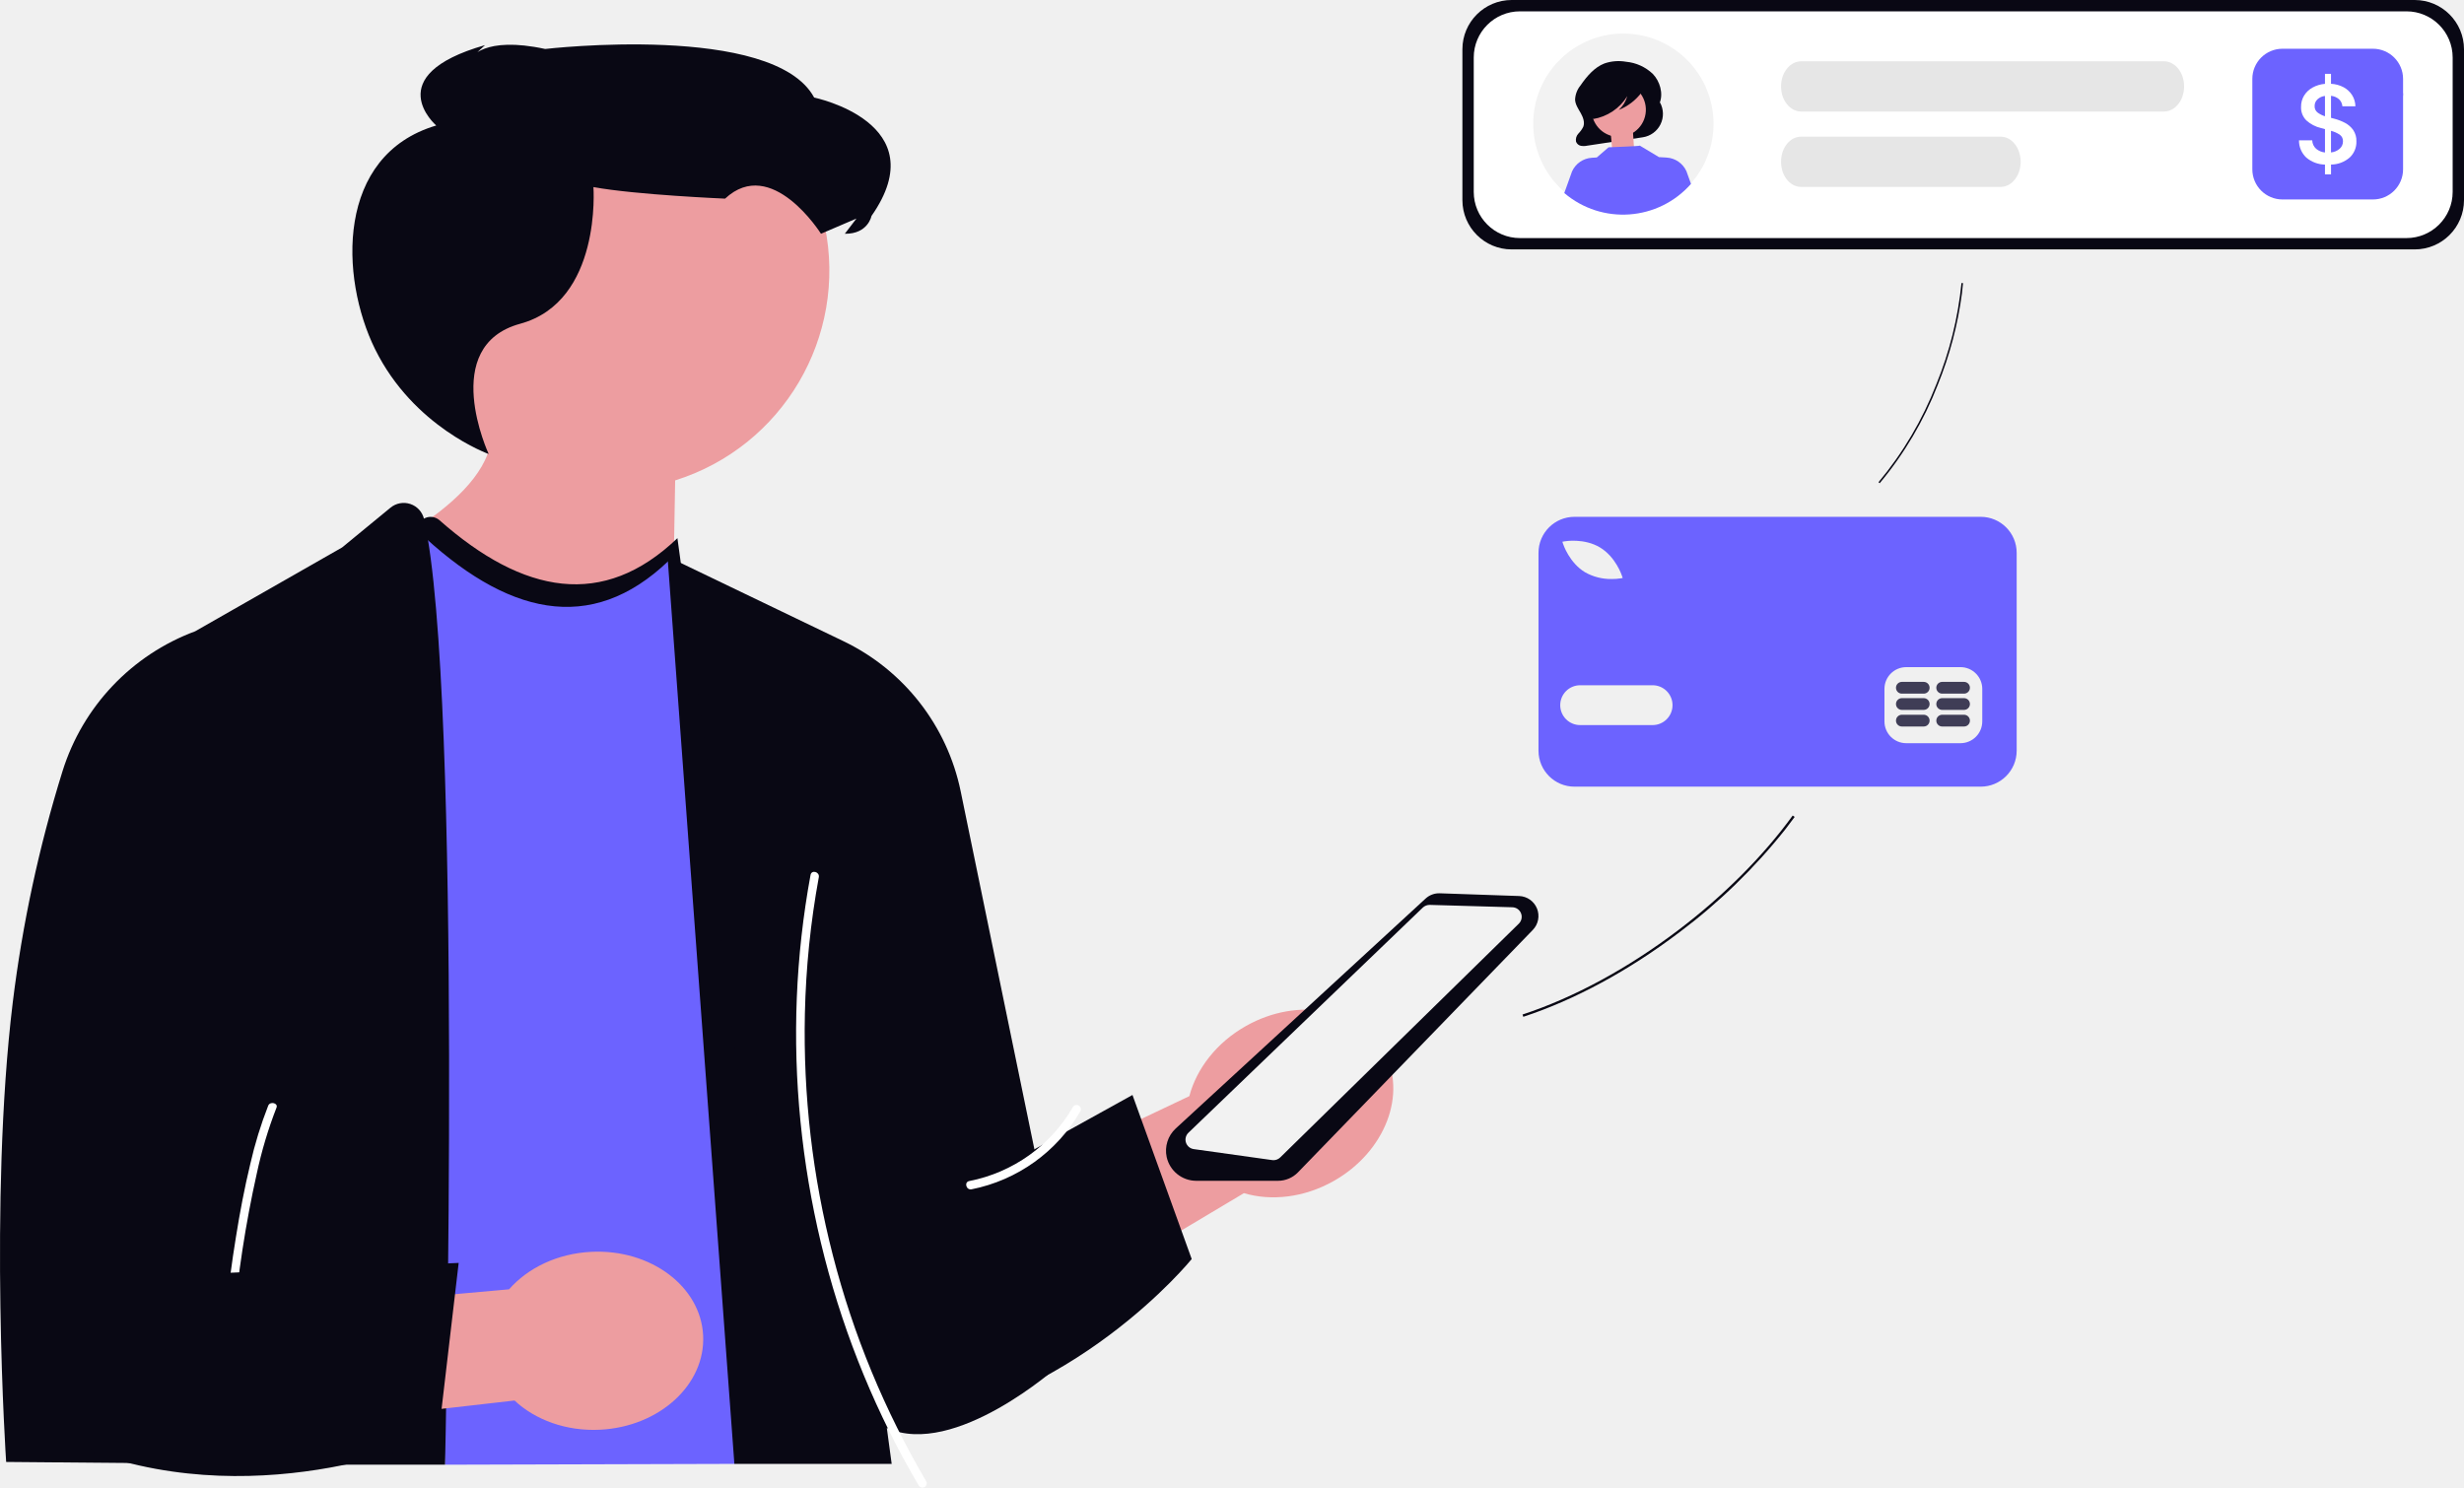
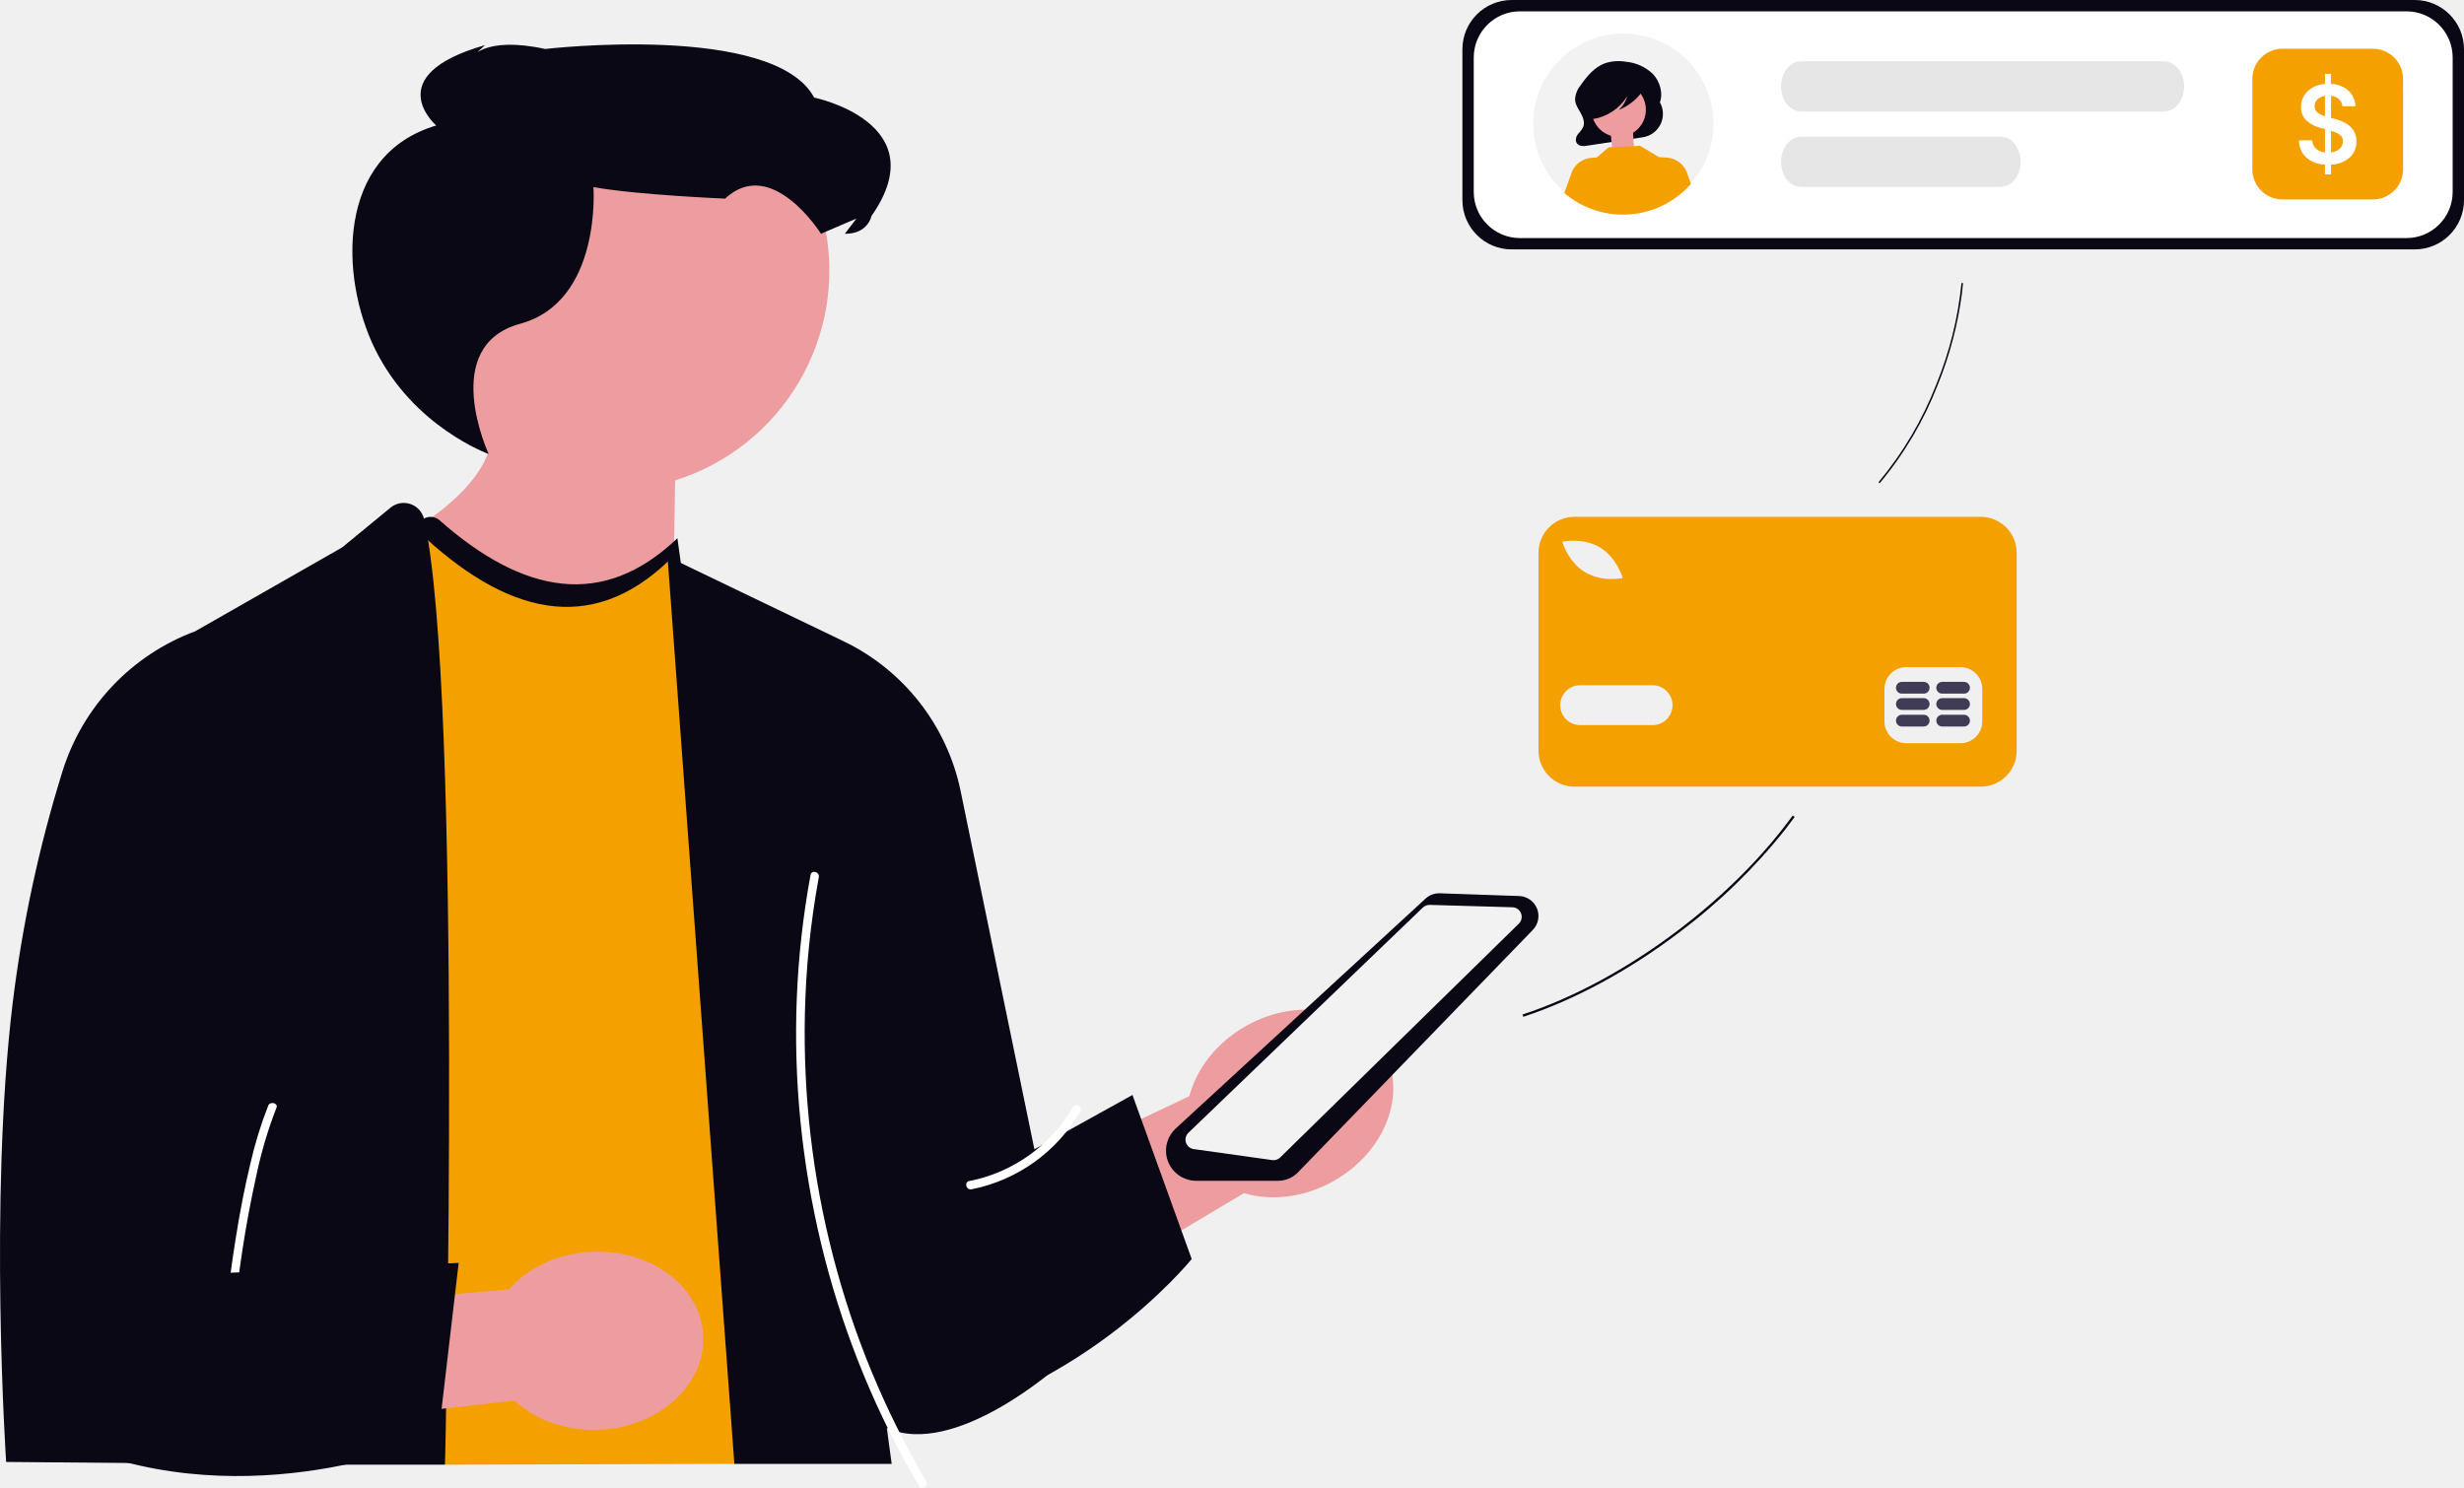
<svg xmlns="http://www.w3.org/2000/svg" width="800" height="483.13" viewBox="0 0 800 483.13" role="img" artist="Katerina Limpitsouni" source="https://undraw.co/">
  <g transform="translate(-606.368 -309)">
    <path d="M187.714,76.088a71.467,71.467,0,1,1,92.878,68.2L278.2,281.827,168.97,174.011s42.591-16.491,50.751-38.343a71.389,71.389,0,0,1-32.006-59.58Z" transform="translate(544.984 320.712)" fill="#ed9da0" />
    <path d="M220.569,135.561s-24.384-8.684-36.884-34.047c-11.482-23.3-12.741-62.982,19.86-72.621,0,0-18.782-16.216,15.846-26.1l-4.606,4.25s4.065-7.341,24.137-3c0,0,74.17-8.639,87.335,15.782,0,0,39.808,8.158,18.609,38.44,0,0-1.1,5.893-8.66,5.782l3.779-4.943-11.518,4.943s-16.019-25.515-31.138-11.407c0,0-28.916-1.217-42.746-3.75,0,0,2.776,37.144-23.768,44.378s-10.245,42.288-10.245,42.288Z" transform="translate(544.455 320.861)" fill="#090814" />
    <path d="M477.263,399.905,346.64,477.826,335.778,427.2l123.766-58.8c2.344-8.9,8.826-17.406,18.44-22.812,16.822-9.46,36.806-5.843,44.635,8.078s.539,32.876-16.283,42.336c-9.614,5.407-20.252,6.525-29.072,3.907Z" transform="translate(532.975 296.547)" fill="#ed9da0" />
    <path d="M497.362,392.963H470.756a9.842,9.842,0,0,1-9.561-7.7h0a9.82,9.82,0,0,1,2.935-9.281l81.129-74.67a6.478,6.478,0,0,1,4.62-1.711l25.756.888a6.493,6.493,0,0,1,4.44,11.005l-76.266,78.742A9.02,9.02,0,0,1,497.362,392.963Z" transform="translate(523.963 299.478)" fill="#090814" />
-     <path d="M194.983,167.618c30.106,30.251,58.7,38.372,85,13.149l37.153,272.239-15.447,22.383-93.944.268L194.983,167.618Z" transform="translate(543.111 308.979)" fill="#6c63ff" />
+     <path d="M194.983,167.618c30.106,30.251,58.7,38.372,85,13.149l37.153,272.239-15.447,22.383-93.944.268L194.983,167.618Z" transform="translate(543.111 308.979)" fill="rgb(244, 161, 0)" />
    <path d="M179.821,164.549l-15.709,12.912-47.692,27.22A71.067,71.067,0,0,0,73.33,250.137,428.119,428.119,0,0,0,57.181,325.2c-7.839,64.362-2.146,149.229-2.146,149.229l72.507.63L124.39,432.5,112.726,327.2l.309,148.12h84.493S203.31,224.1,190.71,168.234a6.76,6.76,0,0,0-10.889-3.684Z" transform="translate(553.33 309.311)" fill="#090814" />
    <path d="M286.579,181.787l57.13,27.471A69.676,69.676,0,0,1,381.76,258L405.7,374.268l7.823,70.33s-33.655,30.141-55.741,20.146l1.576,11.664H308.285L286.579,181.787Z" transform="translate(536.516 307.958)" fill="#090814" />
    <path d="M375.912,407.376l67.148-37.2,19.23,53.277s-38.6,47.825-98.988,54.853l12.61-70.931Z" transform="translate(530.995 294.396)" fill="#090814" />
    <path d="M496.371,386.56a3.151,3.151,0,0,1-.426-.03l-25.471-3.566a3.106,3.106,0,0,1-1.722-5.316l76.107-73.122a3.231,3.231,0,0,1,2.24-.866l26.837.77a3.106,3.106,0,0,1,2.085,5.324L498.55,385.674a3.137,3.137,0,0,1-2.179.887Z" transform="translate(523.472 299.185)" fill="#f2f2f2" />
    <path d="M373.83,490.038a283.545,283.545,0,0,1-30.322-73.379,289.089,289.089,0,0,1-9.094-78.489,279.277,279.277,0,0,1,4.524-44.335c.322-1.751-2.36-2.5-2.685-.74a283.832,283.832,0,0,0-4.461,39.9,288.068,288.068,0,0,0,1.191,40.161,294.371,294.371,0,0,0,6.639,39.41,288.9,288.9,0,0,0,12.05,38.331,283.572,283.572,0,0,0,17.258,36.237q1.229,2.165,2.5,4.307a1.393,1.393,0,0,0,2.4-1.405h0Z" transform="translate(533.279 300.018)" fill="#fff" />
    <path d="M425.757,374.288a49.934,49.934,0,0,1-33.684,24.083c-1.757.339-1.013,3.022.74,2.685a52.635,52.635,0,0,0,35.348-25.362,1.393,1.393,0,0,0-2.4-1.405h0Z" transform="translate(528.996 294.149)" fill="#fff" />
    <path d="M133.426,489.26c-1.4-14.5-.4-29.262.916-43.739a371.848,371.848,0,0,1,7.6-49.584,139.382,139.382,0,0,1,6.413-21.45c.609-1.495-2.08-2.138-2.685-.655a132.366,132.366,0,0,0-5.824,18.949c-1.892,7.836-3.386,15.746-4.653,23.679a402.989,402.989,0,0,0-4.992,50.294,174.25,174.25,0,0,0,.438,22.505c.152,1.568,2.937,1.583,2.784,0Z" transform="translate(547.786 294.194)" fill="#fff" />
    <path d="M225.032,473.34,121.581,485.162l9.93-39.722,91.736-8.207c6.071-6.914,15.67-11.633,26.686-12.177,19.276-.953,35.542,11.207,36.33,27.159s-14.2,29.657-33.475,30.61c-11.017.545-21.034-3.2-27.757-9.486Z" transform="translate(548.396 290.45)" fill="#ed9da0" />
    <path d="M127.535,432.241l76.693-3.3L197.643,485.2s-55.893,25.555-113.066,4.878l42.957-57.836Z" transform="translate(551.06 290.166)" fill="#090814" />
    <path d="M280.648,182.135,317.433,451.68l3.2-4.644L283.485,174.8c-24.034,23.045-49.976,18.256-77.238-5.815a4.4,4.4,0,0,0-7.308,3.221c28.9,27.573,56.364,34.233,81.709,9.932Z" transform="translate(542.826 308.96)" fill="#090814" />
    <g transform="translate(1105.879 476.829)">
-       <path d="M448.146,456.6H316.258a11.683,11.683,0,0,0-11.683,11.683v64.258a11.683,11.683,0,0,0,11.683,11.683H448.146a11.683,11.683,0,0,0,11.683-11.683V468.284A11.683,11.683,0,0,0,448.146,456.6Zm-135.151,7.97c.26-.047,6.436-1.1,11.55,1.979s7.078,9.026,7.159,9.277l.207.642-.664.118a17.617,17.617,0,0,1-2.862.21,17.042,17.042,0,0,1-8.688-2.19c-5.114-3.076-7.078-9.025-7.159-9.277l-.207-.641Zm28.629,59.66H318.1a6.469,6.469,0,1,1,0-12.938h23.523a6.469,6.469,0,1,1,0,12.938Zm107.031-1.176a7.078,7.078,0,0,1-7.057,7.057H423.956a7.078,7.078,0,0,1-7.057-7.057V512.469a7.078,7.078,0,0,1,7.057-7.057H441.6a7.078,7.078,0,0,1,7.057,7.057Z" transform="translate(-304.575 -456.601)" fill="#6c63ff" />
+       <path d="M448.146,456.6H316.258a11.683,11.683,0,0,0-11.683,11.683v64.258a11.683,11.683,0,0,0,11.683,11.683H448.146a11.683,11.683,0,0,0,11.683-11.683V468.284A11.683,11.683,0,0,0,448.146,456.6Zm-135.151,7.97c.26-.047,6.436-1.1,11.55,1.979s7.078,9.026,7.159,9.277l.207.642-.664.118a17.617,17.617,0,0,1-2.862.21,17.042,17.042,0,0,1-8.688-2.19c-5.114-3.076-7.078-9.025-7.159-9.277l-.207-.641Zm28.629,59.66H318.1a6.469,6.469,0,1,1,0-12.938h23.523a6.469,6.469,0,1,1,0,12.938Zm107.031-1.176a7.078,7.078,0,0,1-7.057,7.057H423.956a7.078,7.078,0,0,1-7.057-7.057V512.469a7.078,7.078,0,0,1,7.057-7.057H441.6a7.078,7.078,0,0,1,7.057,7.057Z" transform="translate(-304.575 -456.601)" fill="rgb(244, 161, 0)" />
      <path d="M502.492,561.213H495.4a1.91,1.91,0,1,0,0,3.82h7.094a1.91,1.91,0,0,0,0-3.82Z" transform="translate(-377.424 -496.941)" fill="#3f3d56" />
      <path d="M523.808,561.213h-7.094a1.91,1.91,0,0,0,0,3.82h7.094a1.91,1.91,0,0,0,0-3.82Z" transform="translate(-385.643 -496.941)" fill="#3f3d56" />
      <path d="M502.491,552.438H495.4a1.91,1.91,0,1,0,0,3.82h7.094a1.91,1.91,0,0,0,0-3.82Z" transform="translate(-377.423 -493.558)" fill="#3f3d56" />
      <path d="M523.806,552.438h-7.094a1.91,1.91,0,0,0,0,3.82h7.094a1.91,1.91,0,1,0,0-3.82Z" transform="translate(-385.643 -493.558)" fill="#3f3d56" />
      <path d="M502.491,543.841H495.4a1.91,1.91,0,1,0,0,3.82h7.094a1.91,1.91,0,0,0,0-3.82Z" transform="translate(-377.423 -490.242)" fill="#3f3d56" />
      <path d="M523.806,543.841h-7.094a1.91,1.91,0,0,0,0,3.82h7.094a1.91,1.91,0,1,0,0-3.82Z" transform="translate(-385.643 -490.242)" fill="#3f3d56" />
    </g>
    <path d="M100.164,30.179A187.37,187.37,0,0,1,52.869,23.69C32.93,18.412,14.648,10.444,0,.649L.434,0C15.013,9.748,33.212,17.679,53.069,22.936c17.944,4.751,36.023,6.952,52.275,6.371l.028.78Q102.8,30.179,100.164,30.179Z" transform="matrix(0.616, -0.788, 0.788, 0.616, 1100.431, 638.786)" fill="#090814" />
    <path d="M64.441,19.416a120.548,120.548,0,0,1-30.427-4.174A114.623,114.623,0,0,1,0,.417L.279,0A114.128,114.128,0,0,0,34.142,14.756a117.381,117.381,0,0,0,33.631,4.1l.018.5Q66.135,19.416,64.441,19.416Z" transform="translate(1216.24 465.869) rotate(-83)" fill="#090814" />
    <g transform="translate(1081.176 309)">
      <rect width="325.192" height="80.991" rx="16" transform="translate(0 0)" fill="#090814" />
      <rect width="317.829" height="73.628" rx="15" transform="translate(3.682 3.681)" fill="#fff" />
-       <path d="M302.509,374.165a2.615,2.615,0,0,1-2.093-1.052L294,364.563a2.615,2.615,0,0,1,4.184-3.139l4.2,5.595,10.777-16.165a2.615,2.615,0,0,1,4.353,2.9L304.686,373a2.617,2.617,0,0,1-2.1,1.169Z" transform="translate(-12.54 -321.63)" fill="#6c63ff" />
+       <path d="M302.509,374.165a2.615,2.615,0,0,1-2.093-1.052L294,364.563a2.615,2.615,0,0,1,4.184-3.139l4.2,5.595,10.777-16.165a2.615,2.615,0,0,1,4.353,2.9L304.686,373a2.617,2.617,0,0,1-2.1,1.169Z" transform="translate(-12.54 -321.63)" fill="rgb(244, 161, 0)" />
      <g transform="translate(256.469 15.829)">
-         <path d="M9.788,0H39.154a9.788,9.788,0,0,1,9.788,9.788V39.154a9.788,9.788,0,0,1-9.788,9.788H9.788A9.788,9.788,0,0,1,0,39.154V9.788A9.788,9.788,0,0,1,9.788,0Z" transform="translate(0 0)" fill="#6c63ff" />
+         <path d="M9.788,0H39.154a9.788,9.788,0,0,1,9.788,9.788V39.154a9.788,9.788,0,0,1-9.788,9.788H9.788A9.788,9.788,0,0,1,0,39.154V9.788A9.788,9.788,0,0,1,9.788,0Z" transform="translate(0 0)" fill="rgb(244, 161, 0)" />
        <path d="M14-66.751v-3.17a9.646,9.646,0,0,1-6.06-2.273A7.562,7.562,0,0,1,5.563-77.8h4.3a3.8,3.8,0,0,0,1.285,2.762,5.311,5.311,0,0,0,2.856,1.186v-7.578l-1.31-.362A10.633,10.633,0,0,1,7.943-84.28a5.842,5.842,0,0,1-1.707-4.374,6.865,6.865,0,0,1,1.006-3.712A7.45,7.45,0,0,1,10-94.954a10.007,10.007,0,0,1,4-1.186v-3.24h1.958v3.226a9.655,9.655,0,0,1,4.121,1.131,7.434,7.434,0,0,1,2.752,2.571,6.992,6.992,0,0,1,1.052,3.6H19.655a3.451,3.451,0,0,0-1.129-2.319,4.634,4.634,0,0,0-2.564-1.081V-85.1l1.094.29a15.775,15.775,0,0,1,3.436,1.33,7.56,7.56,0,0,1,2.68,2.331,6.214,6.214,0,0,1,1.035,3.688,6.91,6.91,0,0,1-2.164,5.232,9.348,9.348,0,0,1-6.076,2.3v3.174Zm1.958-7.117a4.984,4.984,0,0,0,2.816-1.2,3.147,3.147,0,0,0,1.07-2.419,2.47,2.47,0,0,0-1.062-2.154,9.314,9.314,0,0,0-2.822-1.243ZM14-85.615v-6.6a4.286,4.286,0,0,0-2.472,1.131,2.947,2.947,0,0,0-.889,2.161,2.491,2.491,0,0,0,1.035,2.154,8.238,8.238,0,0,0,2.331,1.159Z" transform="translate(9.584 107.539)" fill="#fff" />
      </g>
      <path d="M6.543,0H124.327c3.614,0,6.543,3.652,6.543,8.157s-2.93,8.157-6.543,8.157H6.543C2.93,16.314,0,12.662,0,8.157S2.93,0,6.543,0Z" transform="translate(103.45 19.905)" fill="#e6e6e6" />
      <path d="M6.483,0H71.314C74.894,0,77.8,3.652,77.8,8.157s-2.9,8.157-6.483,8.157H6.483C2.9,16.314,0,12.662,0,8.157S2.9,0,6.483,0Z" transform="translate(103.45 44.379)" fill="#e6e6e6" />
      <path d="M271.257,634.545a29.271,29.271,0,1,1-8.573-20.828A29.4,29.4,0,0,1,271.257,634.545Z" transform="translate(-189.722 -594.245)" fill="#f2f2f2" />
      <path d="M293.448,653.12h0l-.145.262c1.295-3.191.117-7.123-2.193-9.53a14.529,14.529,0,0,0-8.683-3.943,14.1,14.1,0,0,0-7.016.545c-3.232,1.245-5.7,4.127-7.763,7.126a7.772,7.772,0,0,0-1.776,4.649c.087,1.591,1.031,2.941,1.8,4.29s1.419,3.024.864,4.5a8.838,8.838,0,0,1-1.6,2.228,2.988,2.988,0,0,0-.76,2.589,2.113,2.113,0,0,0,1.574,1.368,5.565,5.565,0,0,0,2.091-.049l18.023-2.723a7.681,7.681,0,0,0,5.575-11.31Z" transform="translate(-229.29 -619.855)" fill="#090814" />
      <path d="M-.834.957l7.343.689.642,9.877H.141Z" transform="translate(48.833 40.665)" fill="#ed9da0" />
-       <path d="M293.5,757.984a29.391,29.391,0,0,1-41.134,2.973l2.522-7.037a7.567,7.567,0,0,1,6.428-4.414l1.6-.1,3.825-3.3s10.307-.368,10.154-.544l6.244,3.755-.005-.026,2.454.15a7.564,7.564,0,0,1,6.428,4.414Z" transform="translate(-219.287 -698.273)" fill="#6c63ff" />
+       <path d="M293.5,757.984a29.391,29.391,0,0,1-41.134,2.973l2.522-7.037a7.567,7.567,0,0,1,6.428-4.414l1.6-.1,3.825-3.3s10.307-.368,10.154-.544l6.244,3.755-.005-.026,2.454.15a7.564,7.564,0,0,1,6.428,4.414Z" transform="translate(-219.287 -698.273)" fill="rgb(244, 161, 0)" />
      <ellipse cx="8.812" cy="8.812" rx="8.812" ry="8.812" transform="translate(40.643 42.923) rotate(-80.783)" fill="#ed9da0" />
      <path d="M295,661.124c-.227-1.2-1.455-1.754-2.506-2.02a24.141,24.141,0,0,0-9.34-.513A10.211,10.211,0,0,0,276.9,661.4a8.4,8.4,0,0,0-2.124,5.411,6.444,6.444,0,0,0,.771,3.438,3.186,3.186,0,0,0,2.648,1.707l.106.368a16.041,16.041,0,0,0,11.122-7.45,9.545,9.545,0,0,1-2.788,4.5,17.374,17.374,0,0,0,7.5-5.78A3.273,3.273,0,0,0,295,661.124Z" transform="translate(-235.885 -633.665)" fill="#090814" />
    </g>
  </g>
</svg>
